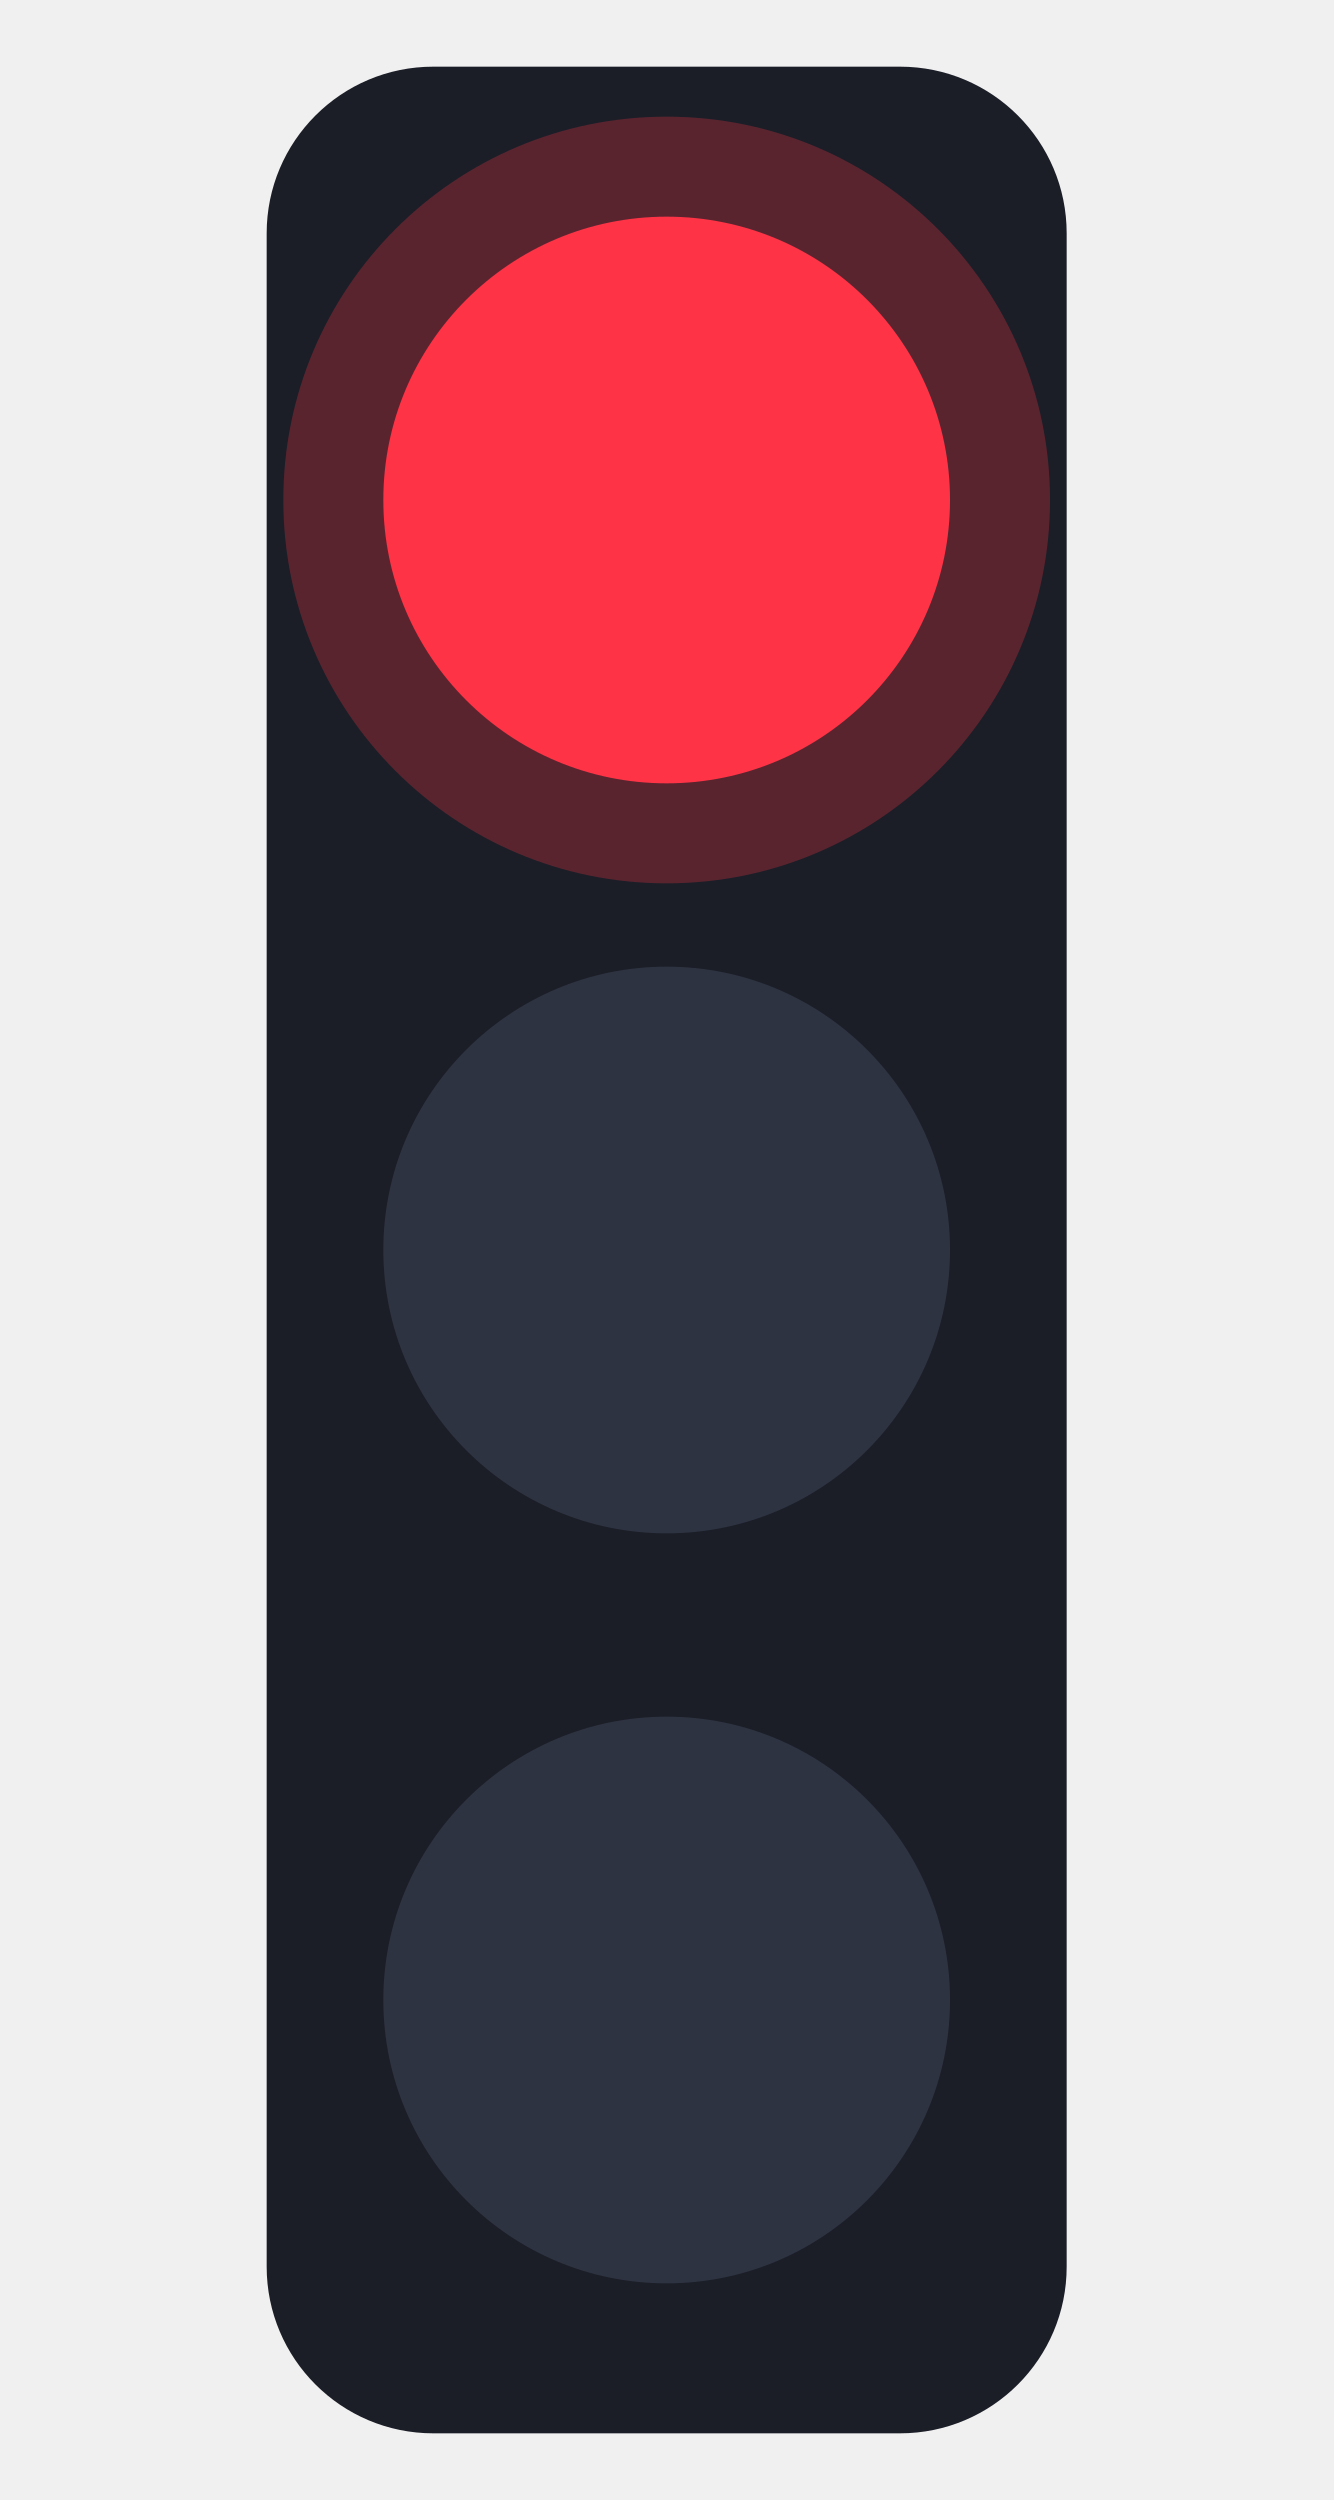
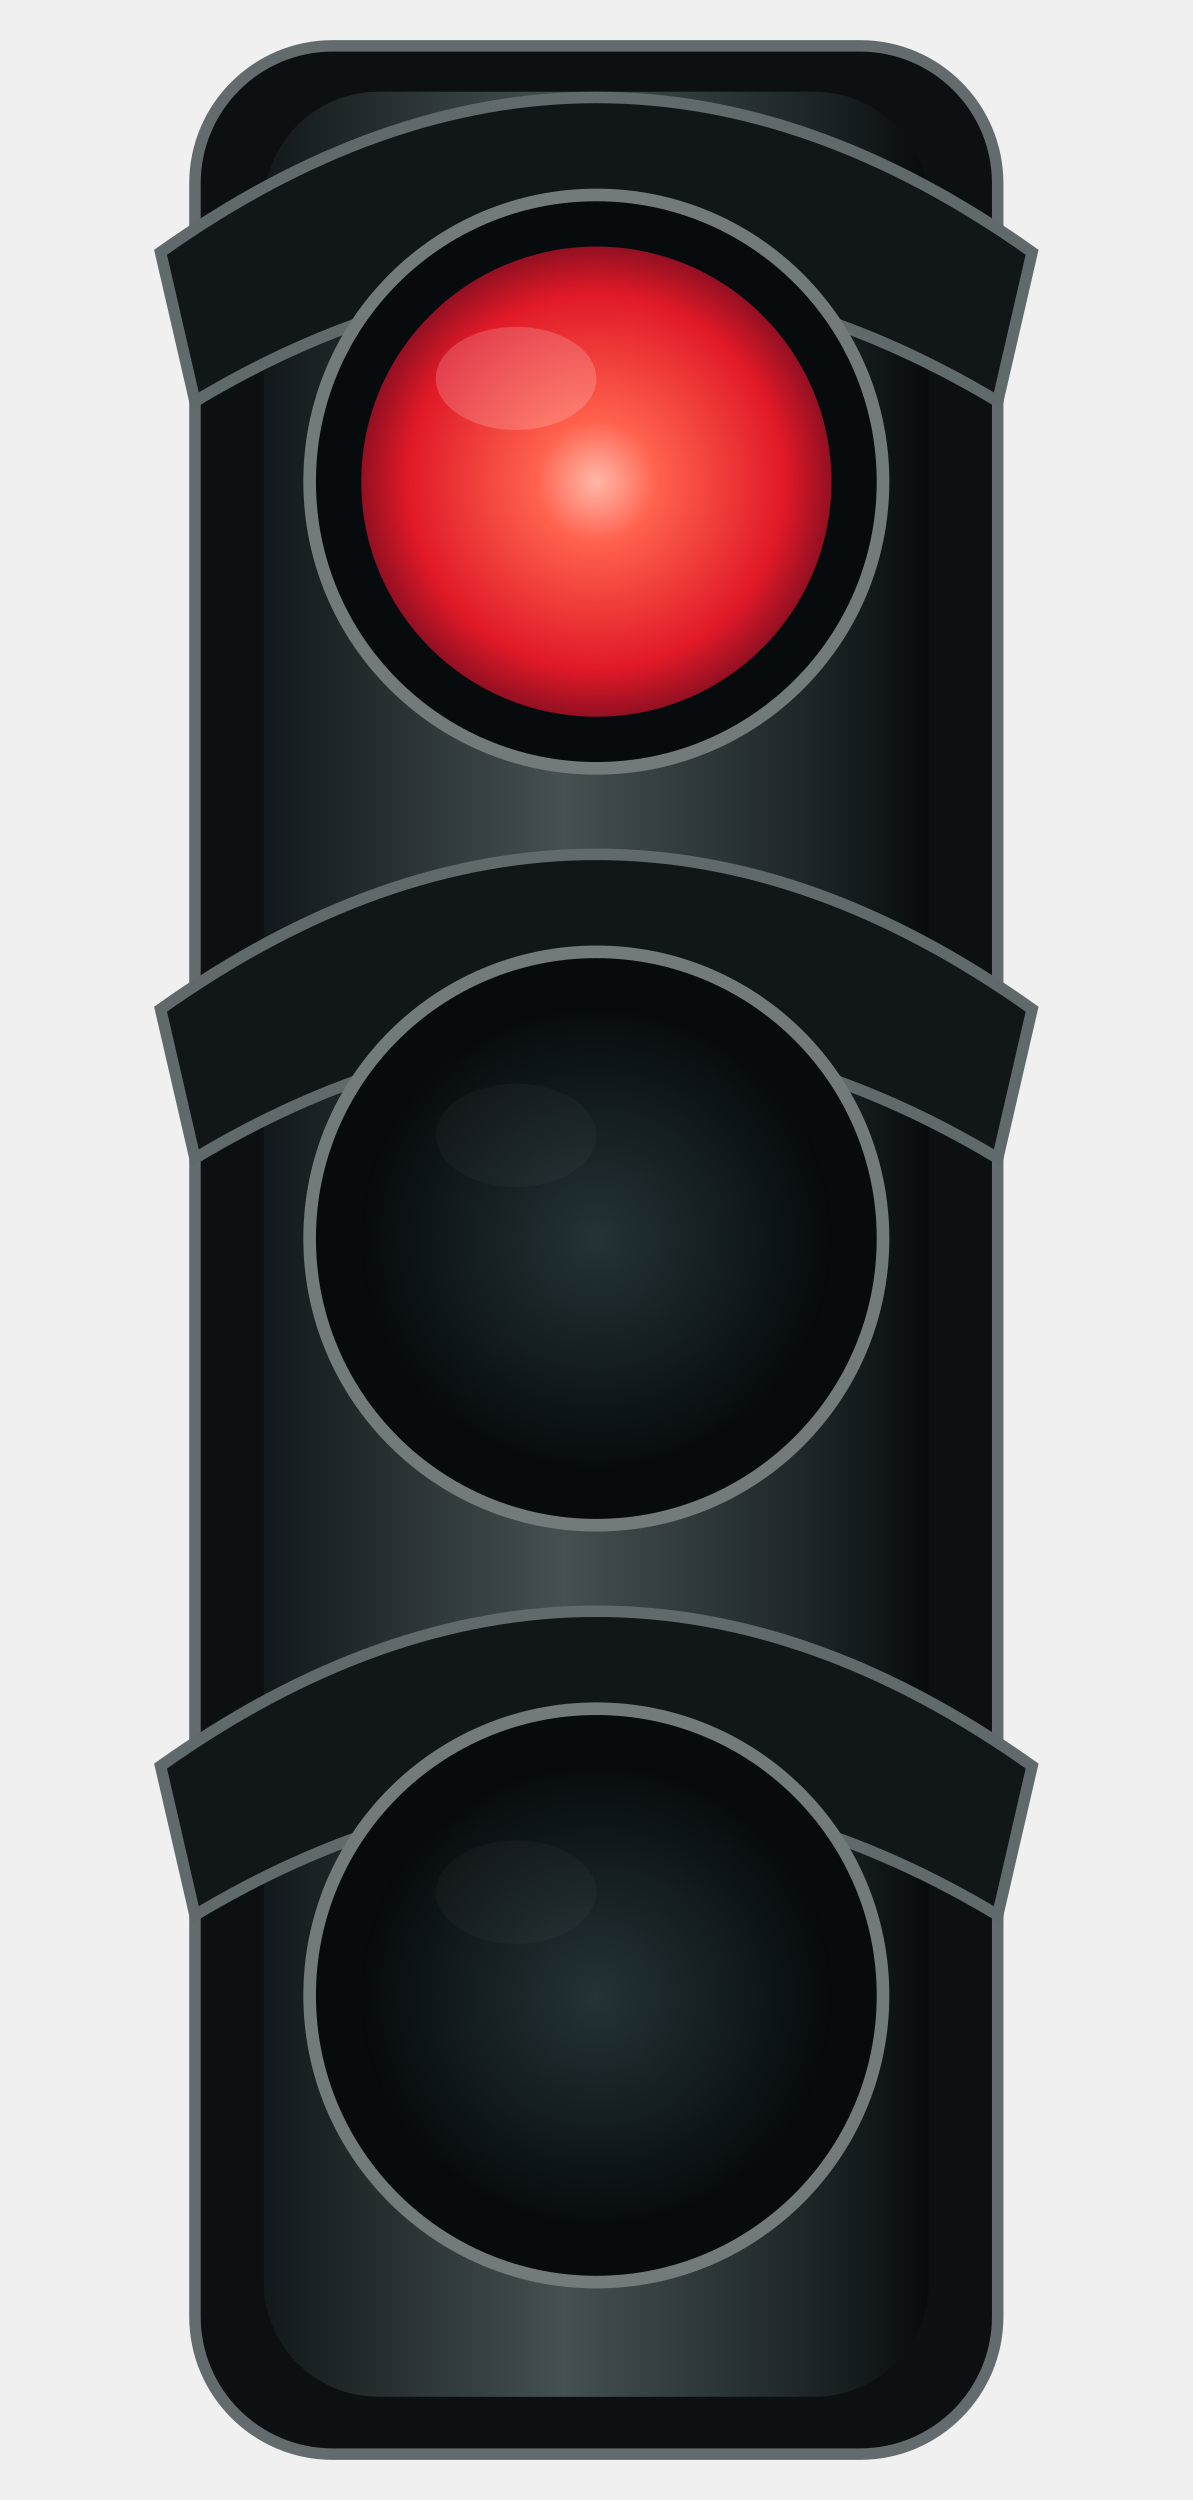
- <svg xmlns="http://www.w3.org/2000/svg" viewBox="0 0 80 150" width="160" height="300">
-   <rect x="16" y="4" width="48" height="142" rx="10" fill="#1B1E27" />
-   <circle cx="40" cy="30" r="23" fill="#FF3346" opacity=".28" />
-   <circle cx="40" cy="30" r="17" fill="#FF3346" />
-   <circle cx="40" cy="75" r="17" fill="#2E3342" />
-   <circle cx="40" cy="120" r="17" fill="#2E3342" />
+ <svg xmlns="http://www.w3.org/2000/svg" viewBox="0 0 104 218" role="img" aria-label="Steady RED CIRCULAR traffic signal">
+   <defs>
+     <linearGradient id="body">
+       <stop stop-color="#12181B" />
+       <stop offset=".45" stop-color="#455052" />
+       <stop offset=".85" stop-color="#1A2225" />
+       <stop offset="1" stop-color="#080B0D" />
+     </linearGradient>
+     <radialGradient id="off">
+       <stop stop-color="#243336" />
+       <stop offset="1" stop-color="#060A0D" />
+     </radialGradient>
+     <radialGradient id="red">
+       <stop stop-color="#FFB8A8" />
+       <stop offset=".26" stop-color="#FF614D" />
+       <stop offset=".8" stop-color="#E01927" />
+       <stop offset="1" stop-color="#921022" />
+     </radialGradient>
+     <radialGradient id="yellow">
+       <stop stop-color="#FFFFB7" />
+       <stop offset=".32" stop-color="#FFE04D" />
+       <stop offset=".83" stop-color="#F2A500" />
+       <stop offset="1" stop-color="#946107" />
+     </radialGradient>
+     <radialGradient id="green">
+       <stop stop-color="#D6FFDE" />
+       <stop offset=".35" stop-color="#67F3A2" />
+       <stop offset=".8" stop-color="#07A65B" />
+       <stop offset="1" stop-color="#0C6141" />
+     </radialGradient>
+   </defs>
+   <rect x="17" y="4" width="70" height="210" rx="12" fill="#0D1012" stroke="#646B6E" stroke-width="1" />
+   <rect x="23" y="8" width="58" height="201" rx="10" fill="url(#body)" />
+   <path d="M14 22 Q52 -5 90 22 L87 35 Q52 14 17 35Z" fill="#111719" stroke="#60696B" stroke-width="1" />
+   <circle cx="52" cy="42" r="25" fill="#070B0E" stroke="#727A7B" stroke-width="1.1" />
+   <circle cx="52" cy="42" r="20.5" fill="url(#red)" />
+   <ellipse cx="45" cy="33" rx="7" ry="4.5" fill="#fff" opacity=".18" />
+   <path d="M14 88 Q52 61 90 88 L87 101 Q52 80 17 101Z" fill="#111719" stroke="#60696B" stroke-width="1" />
+   <circle cx="52" cy="108" r="25" fill="#070B0E" stroke="#727A7B" stroke-width="1.1" />
+   <circle cx="52" cy="108" r="20.5" fill="url(#off)" />
+   <ellipse cx="45" cy="99" rx="7" ry="4.5" fill="#fff" opacity=".03" />
+   <path d="M14 154 Q52 127 90 154 L87 167 Q52 146 17 167Z" fill="#111719" stroke="#60696B" stroke-width="1" />
+   <circle cx="52" cy="174" r="25" fill="#070B0E" stroke="#727A7B" stroke-width="1.1" />
+   <circle cx="52" cy="174" r="20.5" fill="url(#off)" />
+   <ellipse cx="45" cy="165" rx="7" ry="4.5" fill="#fff" opacity=".03" />
</svg>
